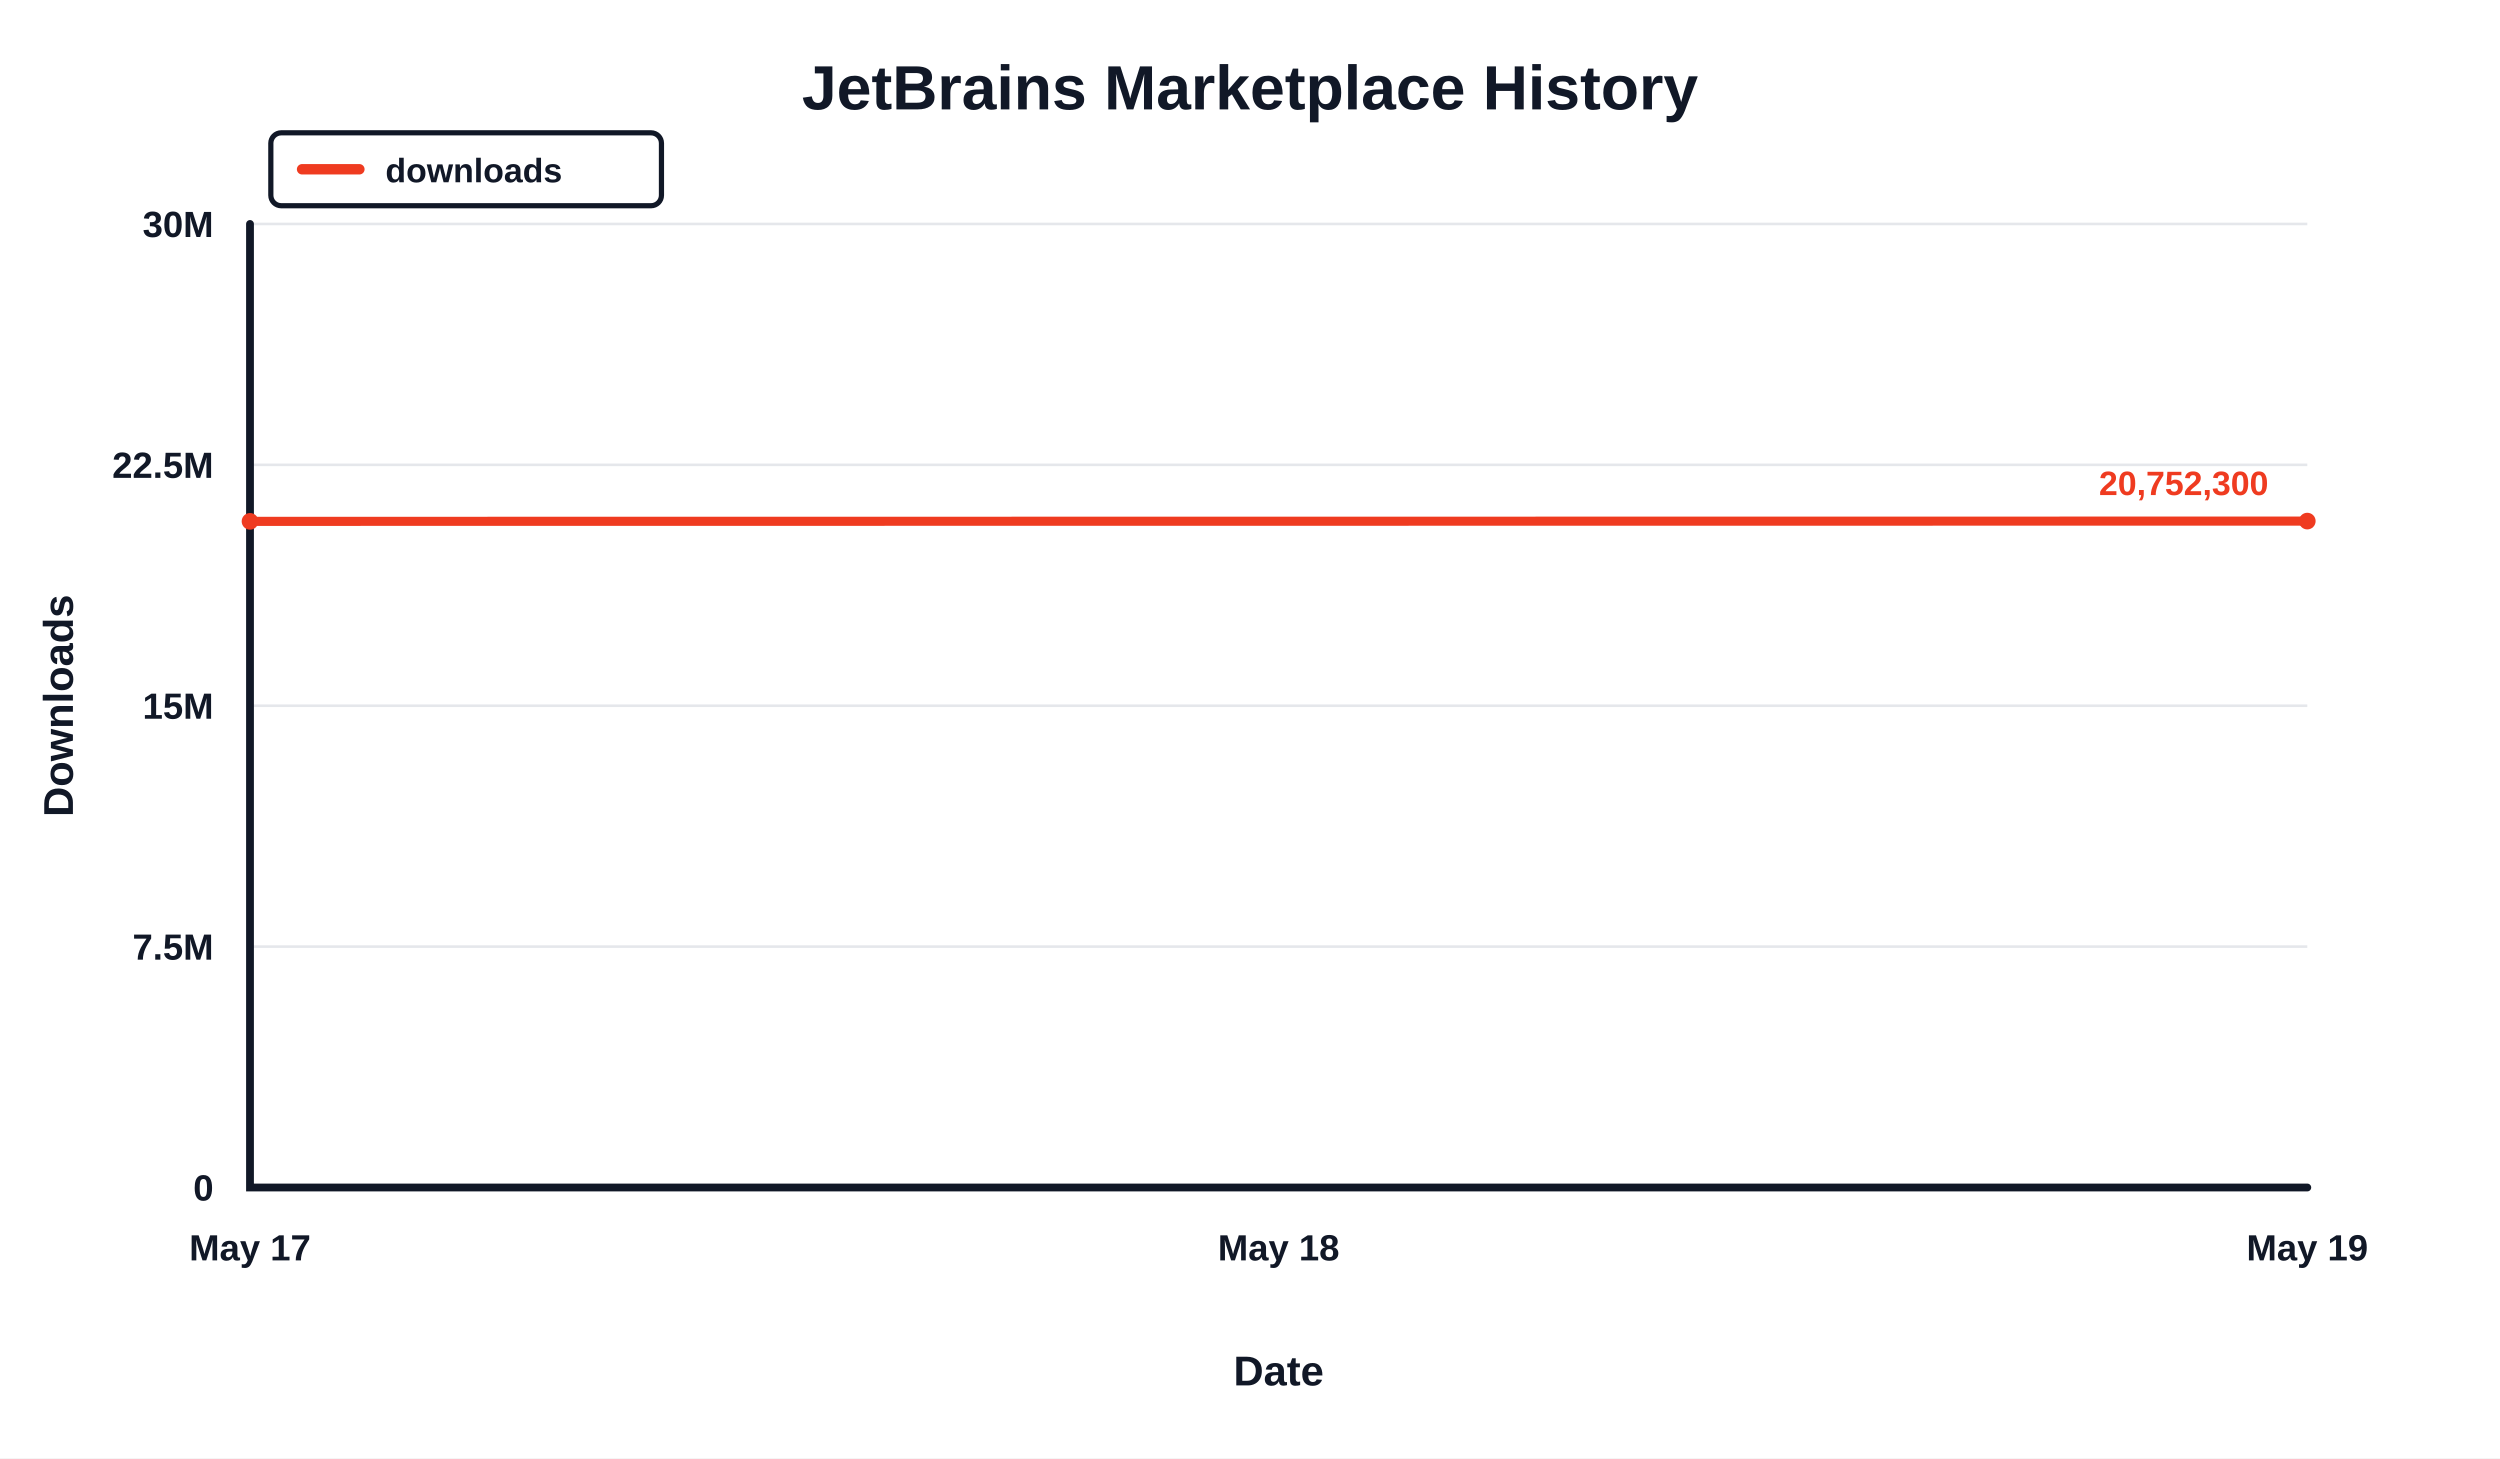
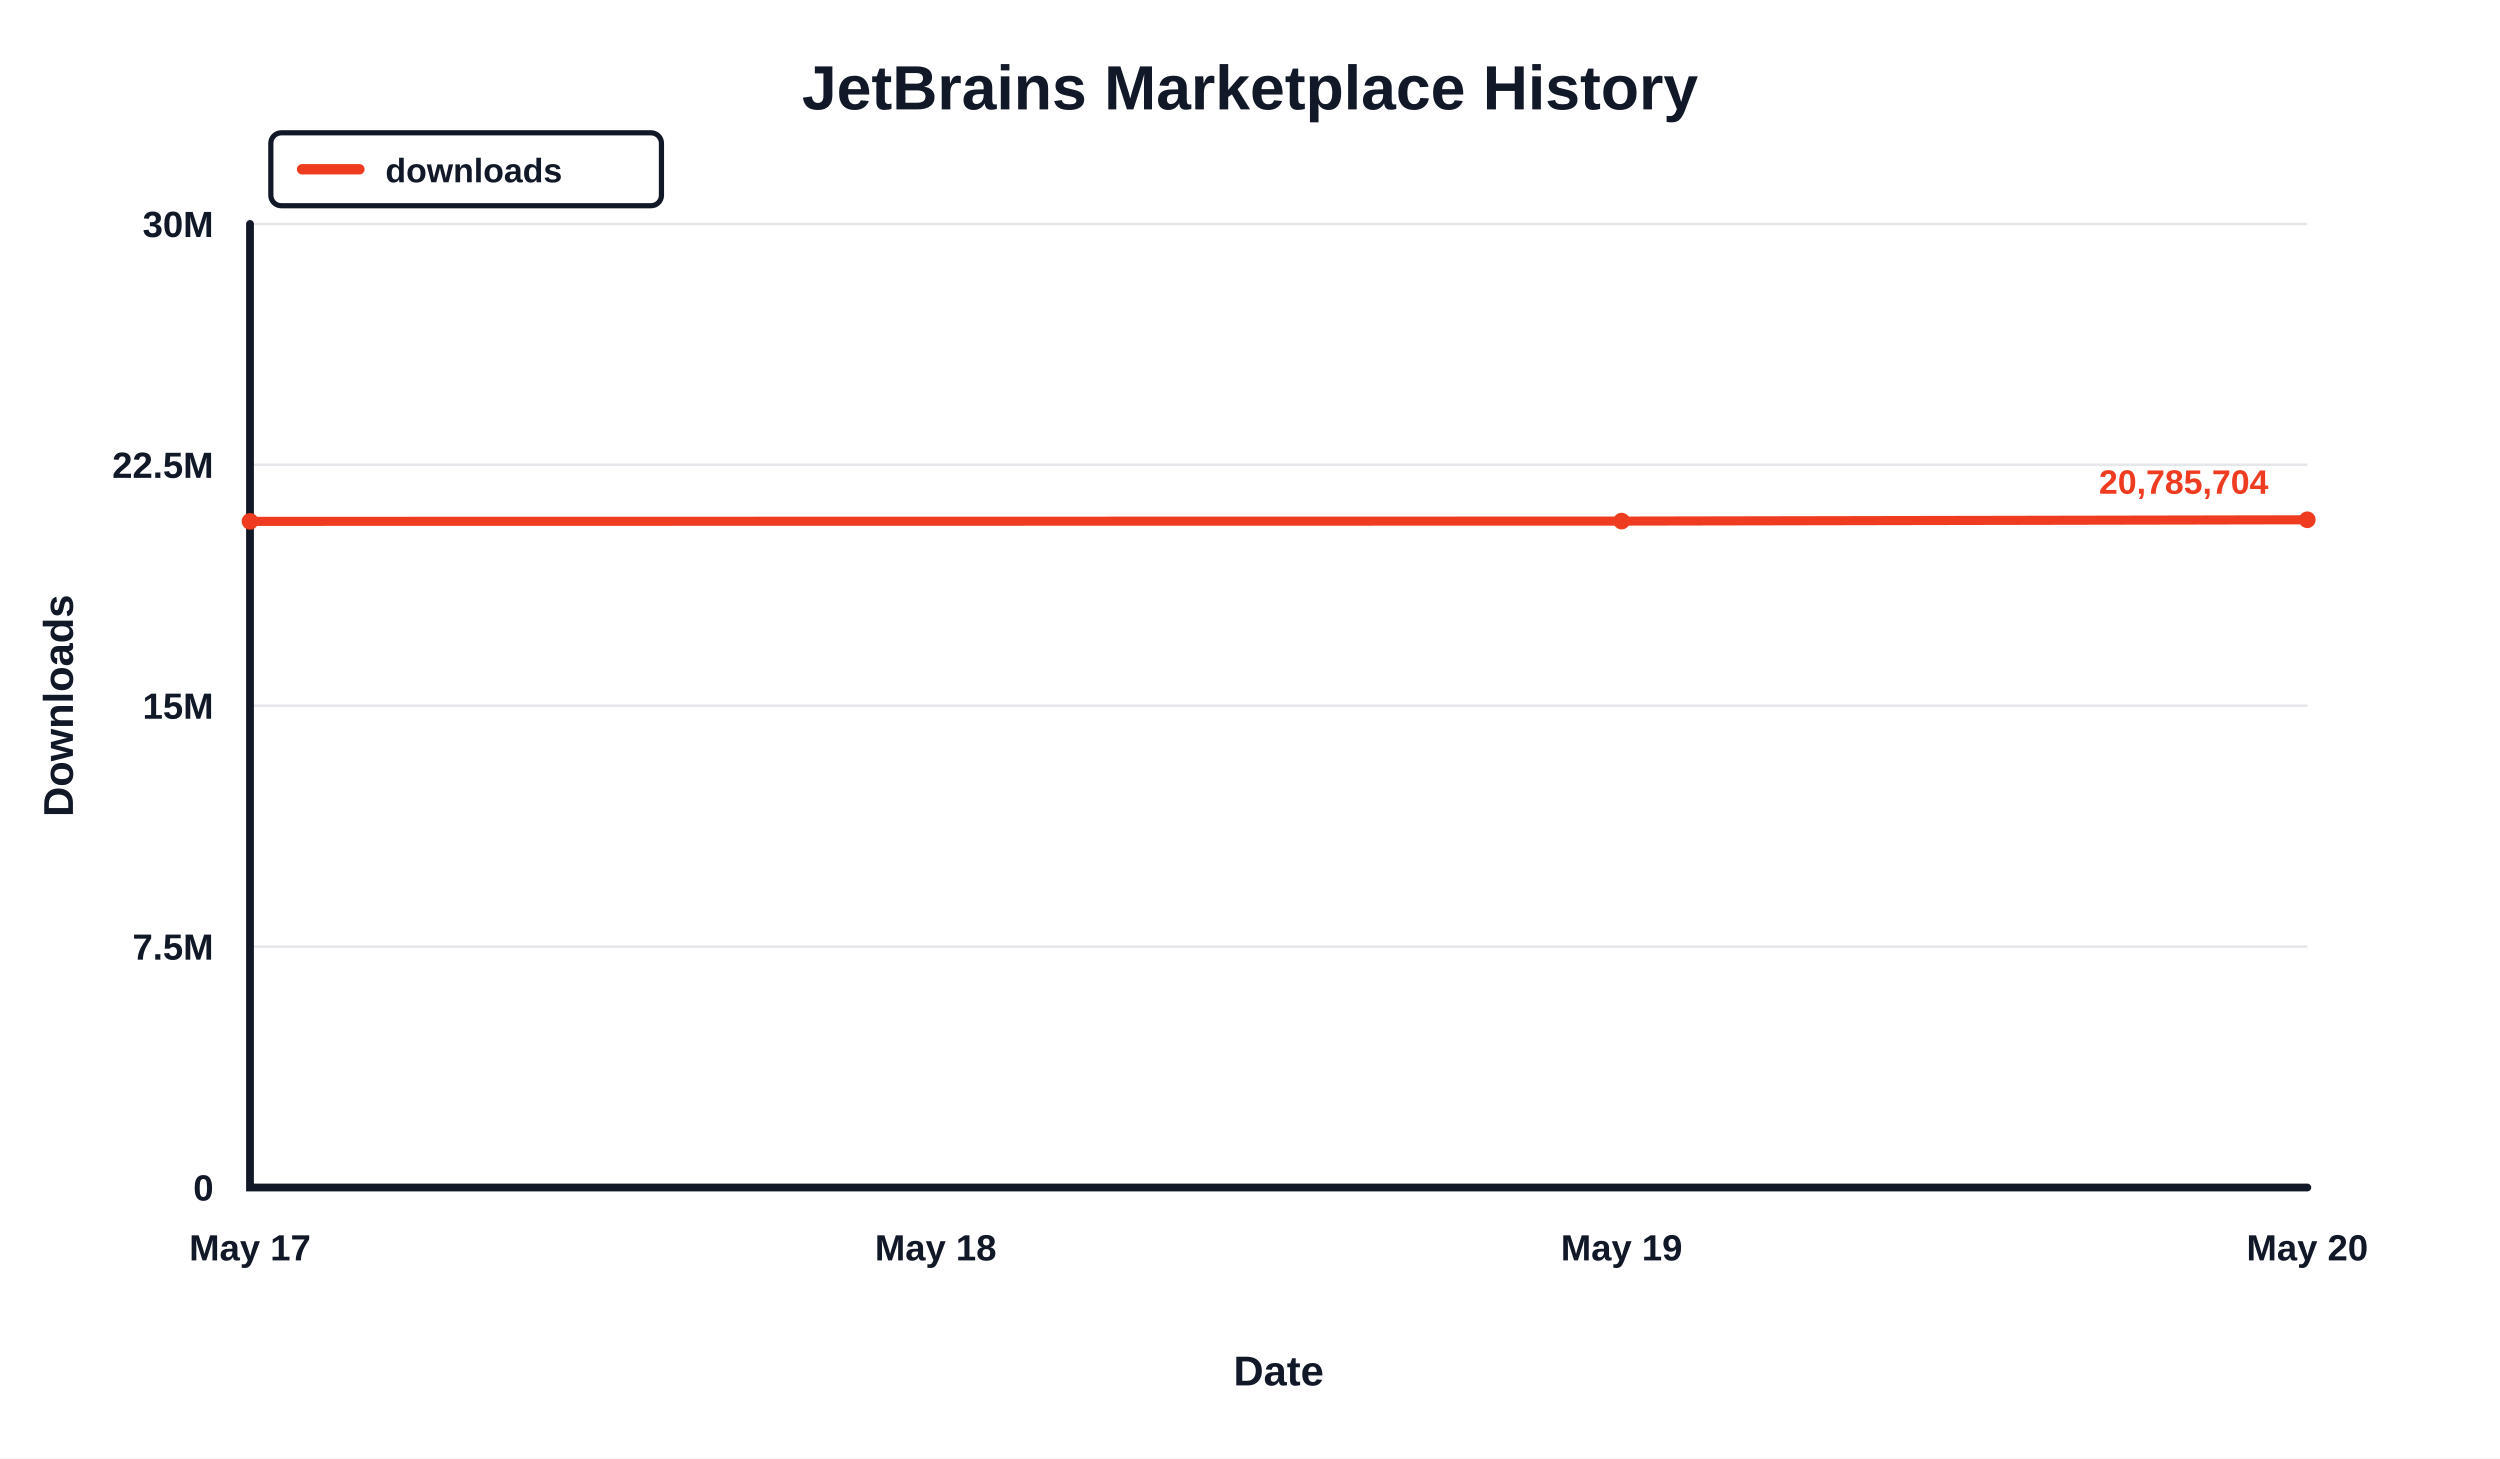
<svg xmlns="http://www.w3.org/2000/svg" width="960" height="560" viewBox="0 0 960 560" role="img" aria-label="ideavim-jetbrains JetBrains Marketplace History line chart">
  <rect width="960" height="560" fill="#ffffff" />
  <text x="480" y="42" text-anchor="middle" font-family="Segoe UI, Arial, sans-serif" font-size="24" font-weight="700" fill="#111827">JetBrains Marketplace History</text>
  <g transform="translate(104,64)">
    <rect x="0" y="-13" width="150" height="28" rx="4" fill="#ffffff" stroke="#111827" stroke-width="2" />
    <line x1="12" y1="1" x2="34" y2="1" stroke="#ef3b20" stroke-width="4" stroke-linecap="round" />
    <text x="44" y="6" font-family="Segoe UI, Arial, sans-serif" font-size="13" font-weight="600" fill="#111827">downloads</text>
  </g>
  <line x1="96" y1="456.0" x2="886" y2="456.0" stroke="#e5e7eb" stroke-width="1" />
  <text x="82" y="461.0" text-anchor="end" font-family="Segoe UI, Arial, sans-serif" font-size="14" font-weight="600" fill="#111827">0</text>
  <line x1="96" y1="363.5" x2="886" y2="363.5" stroke="#e5e7eb" stroke-width="1" />
  <text x="82" y="368.5" text-anchor="end" font-family="Segoe UI, Arial, sans-serif" font-size="14" font-weight="600" fill="#111827">7.5M</text>
  <line x1="96" y1="271.0" x2="886" y2="271.0" stroke="#e5e7eb" stroke-width="1" />
  <text x="82" y="276.0" text-anchor="end" font-family="Segoe UI, Arial, sans-serif" font-size="14" font-weight="600" fill="#111827">15M</text>
  <line x1="96" y1="178.5" x2="886" y2="178.5" stroke="#e5e7eb" stroke-width="1" />
  <text x="82" y="183.5" text-anchor="end" font-family="Segoe UI, Arial, sans-serif" font-size="14" font-weight="600" fill="#111827">22.5M</text>
  <line x1="96" y1="86.0" x2="886" y2="86.0" stroke="#e5e7eb" stroke-width="1" />
  <text x="82" y="91.0" text-anchor="end" font-family="Segoe UI, Arial, sans-serif" font-size="14" font-weight="600" fill="#111827">30M</text>
  <path d="M96,86 L96,456 L886,456" fill="none" stroke="#111827" stroke-width="3" stroke-linecap="round" />
-   <path d="M96.0,200.2 L886.0,200.1" fill="none" stroke="#ef3b20" stroke-width="3.5" stroke-linecap="round" stroke-linejoin="round" />
+   <path d="M96.0,200.2 L622.7,200.1 L886.0,199.6" fill="none" stroke="#ef3b20" stroke-width="3.5" stroke-linecap="round" stroke-linejoin="round" />
  <circle cx="96.0" cy="200.2" r="3.2" fill="#ef3b20" />
-   <circle cx="886.0" cy="200.1" r="3.2" fill="#ef3b20" />
-   <text x="806.0" y="190.1" font-family="Segoe UI, Arial, sans-serif" font-size="13" font-weight="700" fill="#ef3b20">20,752,300</text>
+   <circle cx="622.7" cy="200.1" r="3.2" fill="#ef3b20" />
+   <circle cx="886.0" cy="199.6" r="3.2" fill="#ef3b20" />
+   <text x="806.0" y="189.6" font-family="Segoe UI, Arial, sans-serif" font-size="13" font-weight="700" fill="#ef3b20">20,785,704</text>
  <text x="96.0" y="484" text-anchor="middle" font-family="Segoe UI, Arial, sans-serif" font-size="14" font-weight="600" fill="#111827">May 17</text>
-   <text x="491.0" y="484" text-anchor="middle" font-family="Segoe UI, Arial, sans-serif" font-size="14" font-weight="600" fill="#111827">May 18</text>
-   <text x="886.0" y="484" text-anchor="middle" font-family="Segoe UI, Arial, sans-serif" font-size="14" font-weight="600" fill="#111827">May 19</text>
+   <text x="359.3" y="484" text-anchor="middle" font-family="Segoe UI, Arial, sans-serif" font-size="14" font-weight="600" fill="#111827">May 18</text>
+   <text x="622.7" y="484" text-anchor="middle" font-family="Segoe UI, Arial, sans-serif" font-size="14" font-weight="600" fill="#111827">May 19</text>
+   <text x="886.0" y="484" text-anchor="middle" font-family="Segoe UI, Arial, sans-serif" font-size="14" font-weight="600" fill="#111827">May 20</text>
  <text x="491" y="532" text-anchor="middle" font-family="Segoe UI, Arial, sans-serif" font-size="16" font-weight="600" fill="#111827">Date</text>
  <text transform="translate(28 271) rotate(-90)" text-anchor="middle" font-family="Segoe UI, Arial, sans-serif" font-size="16" font-weight="600" fill="#111827">Downloads</text>
</svg>
